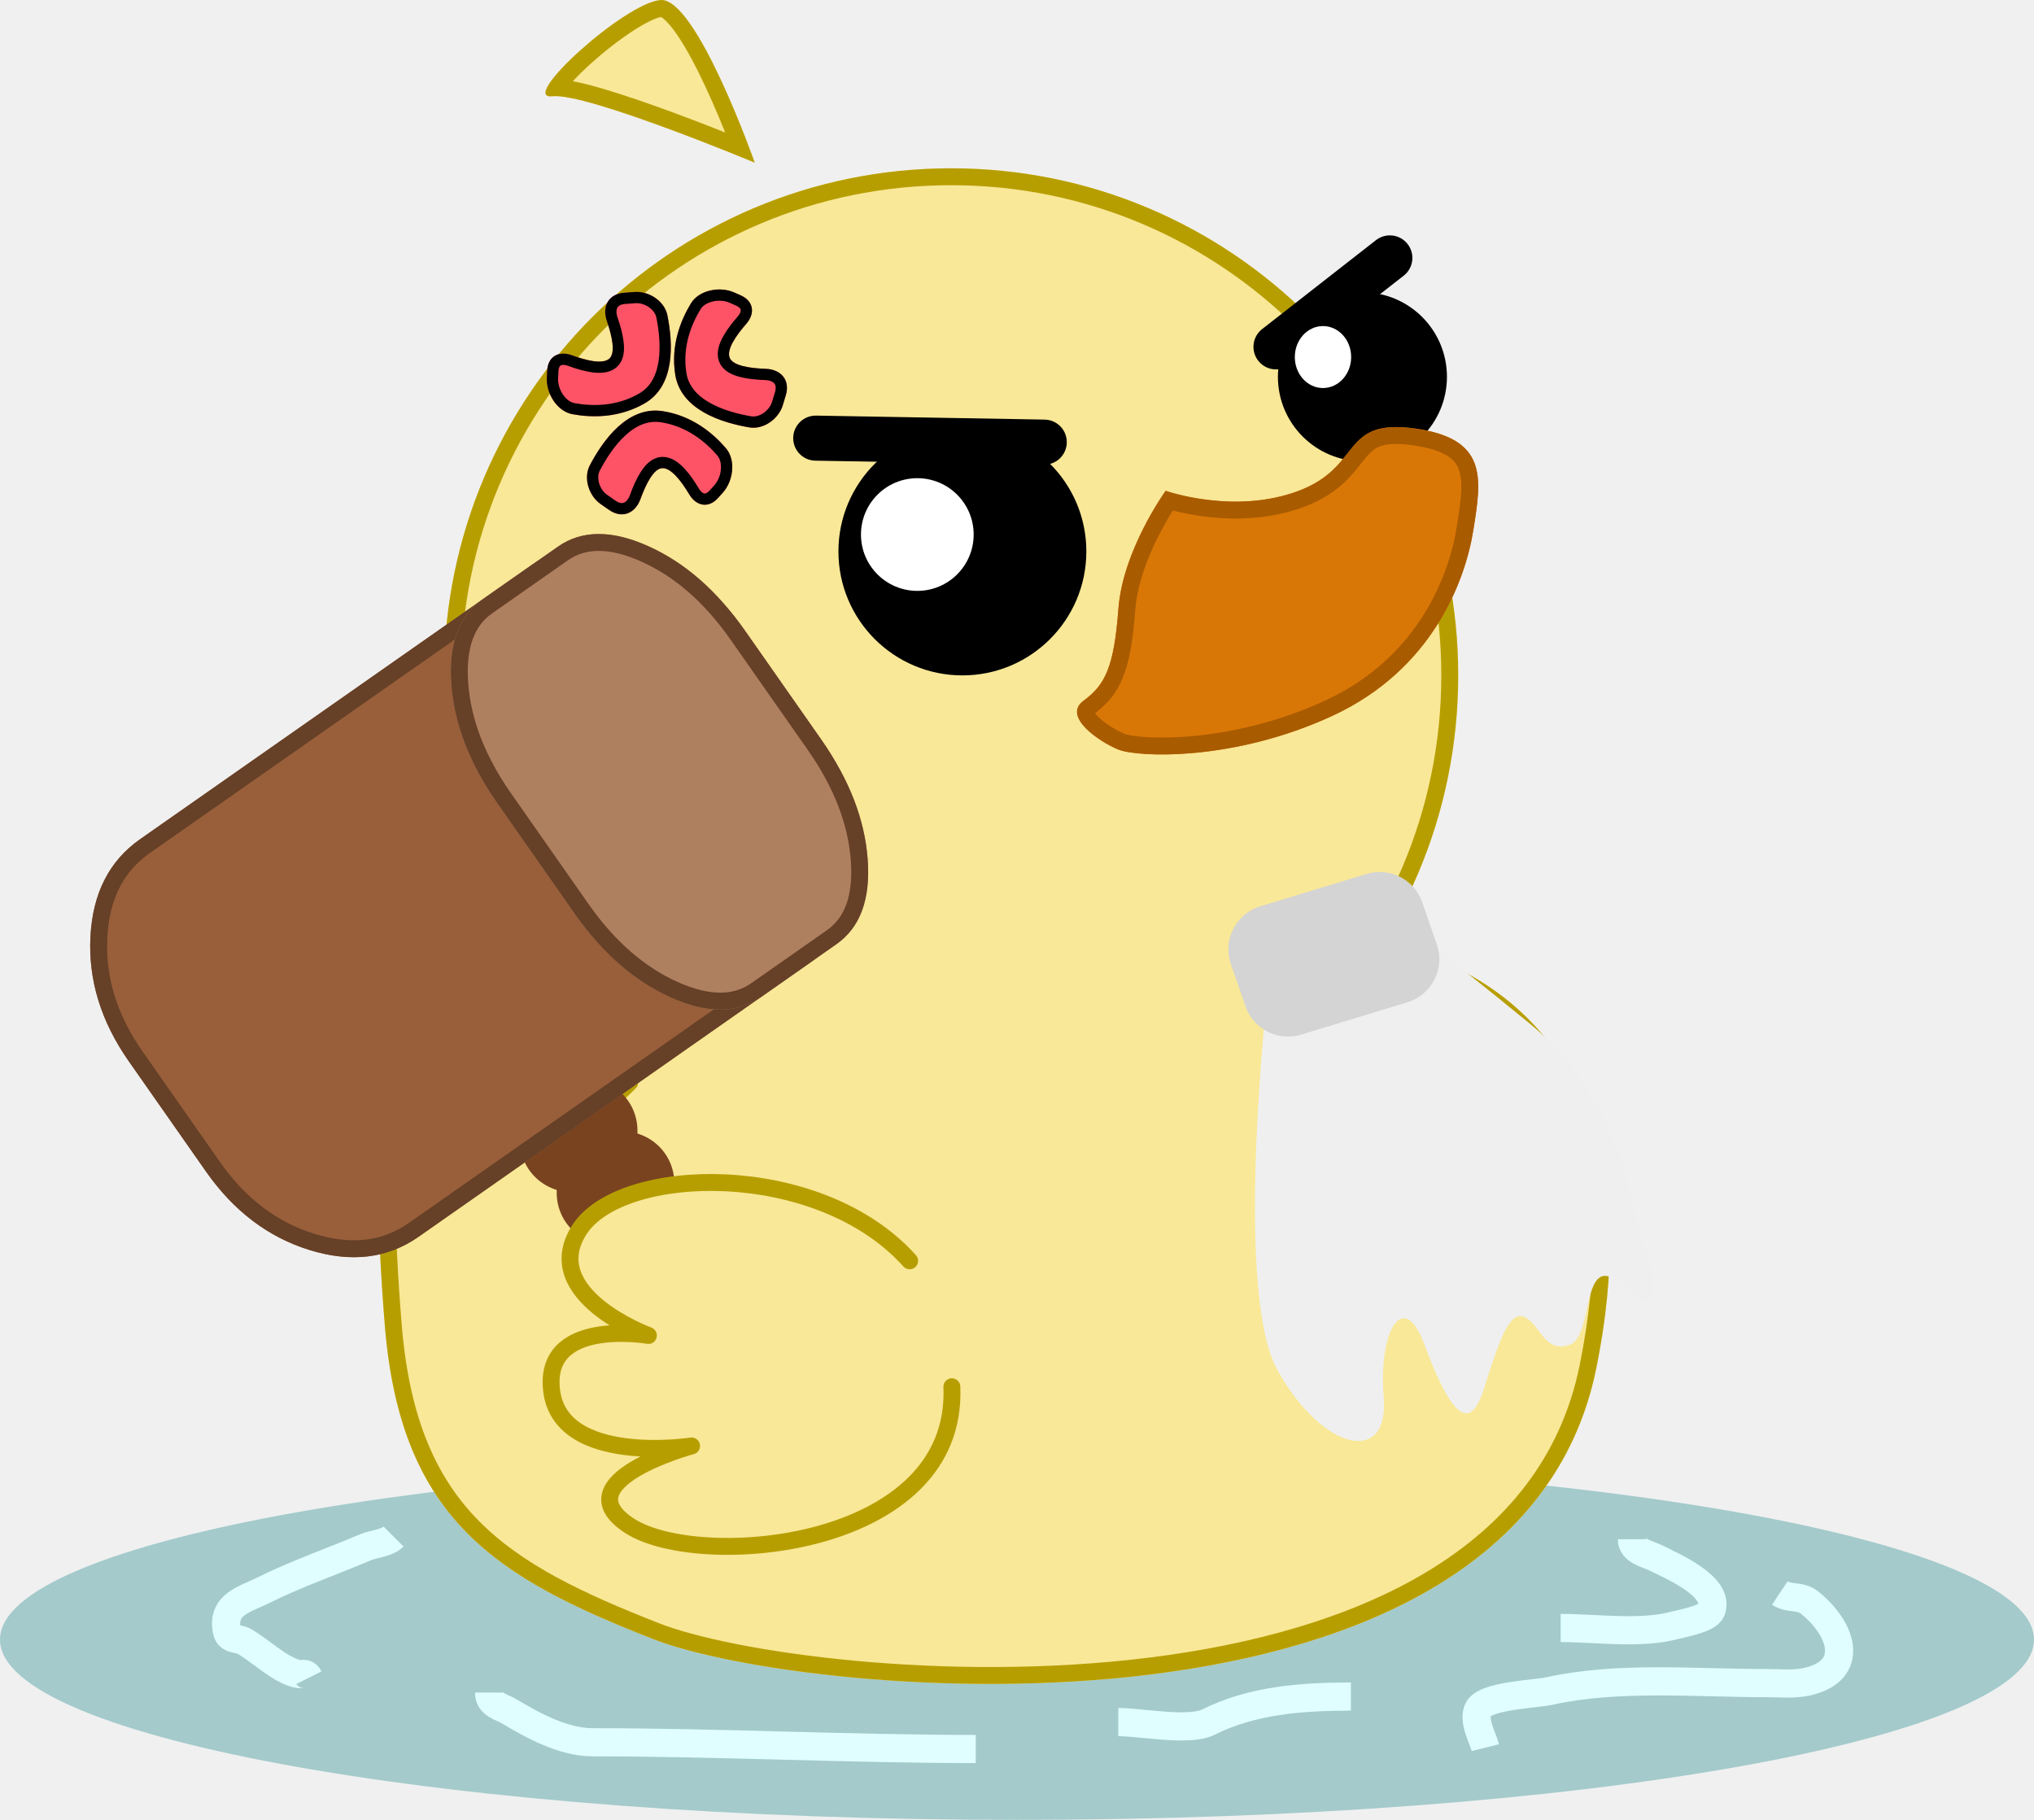
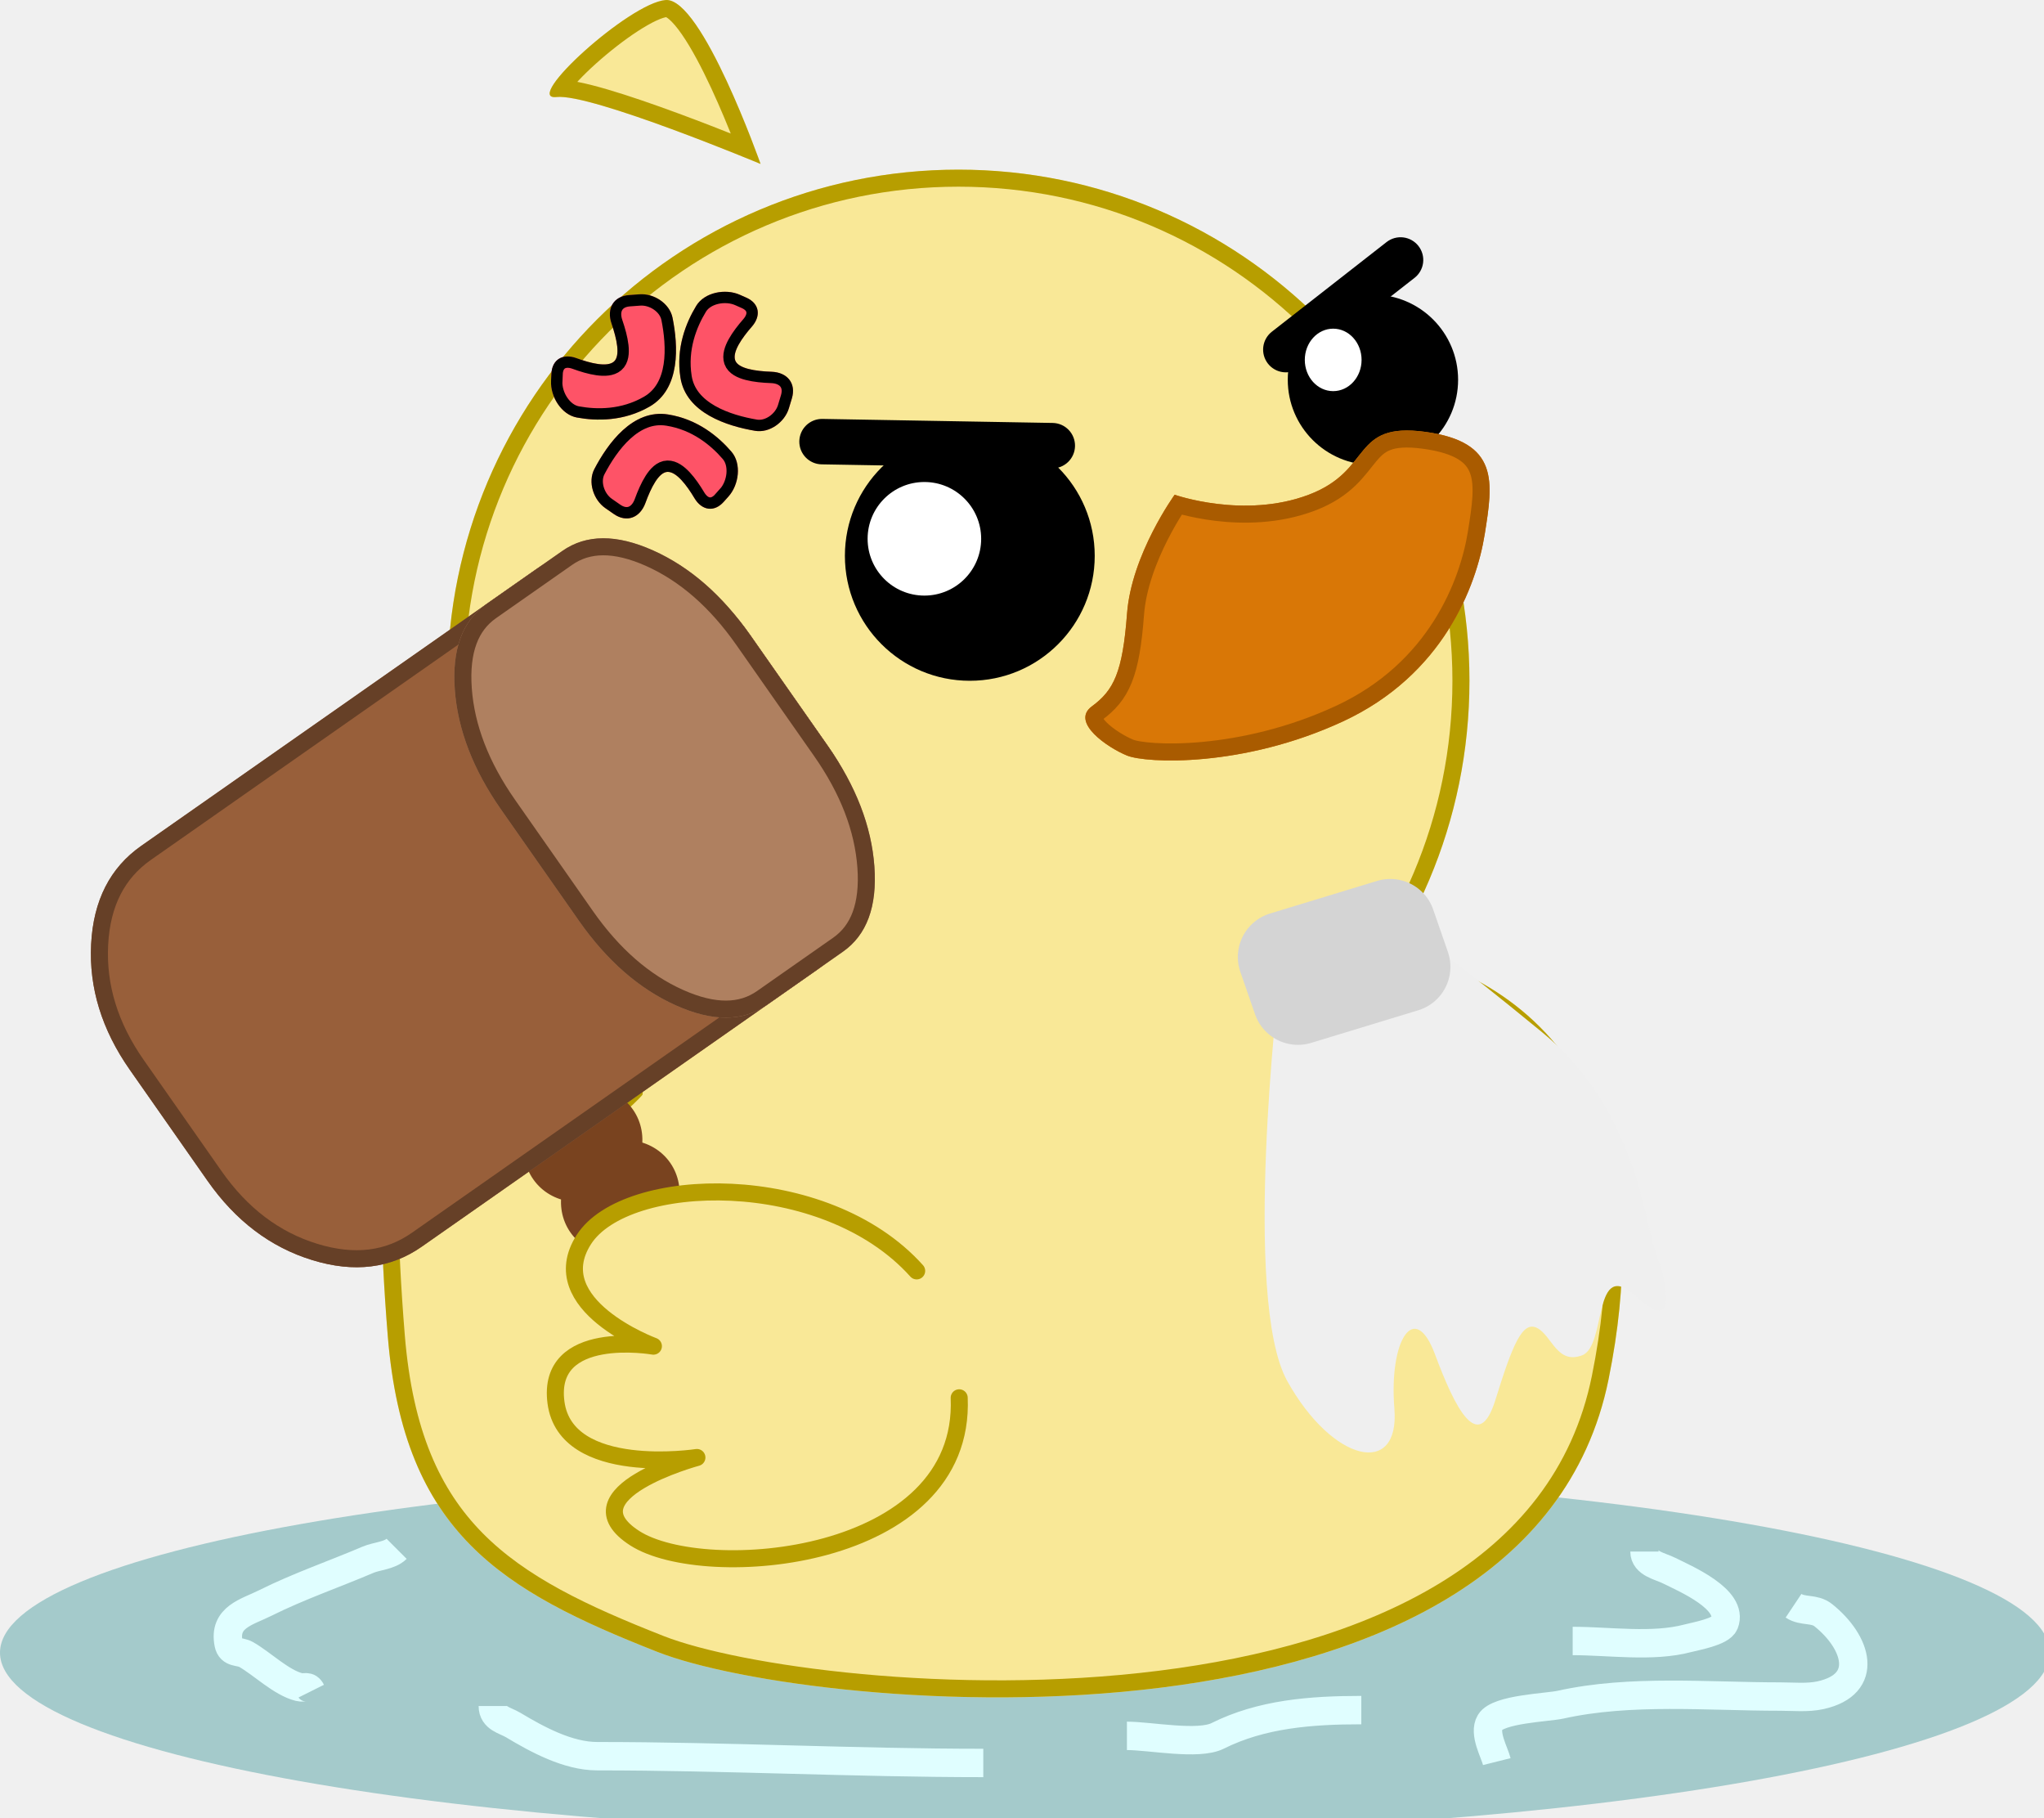
- <svg xmlns="http://www.w3.org/2000/svg" xmlns:xlink="http://www.w3.org/1999/xlink" width="361px" height="323px" viewBox="0 0 361 323" version="1.1">
+ <svg xmlns="http://www.w3.org/2000/svg" xmlns:xlink="http://www.w3.org/1999/xlink" preserveAspectRatio="xMinYMin meet" viewBox="0 0 360 320" width="360" height="320">
  <defs>
-     <path d="M239.166 167.256C239.166 167.256 292.507 172.859 278.309 242.872C264.111 312.885 138.153 301.624 110.808 290.872C83.463 280.12 66.148 269.958 63.308 235.372C60.467 200.786 63.308 181.371 63.308 181.371C63.308 181.371 86.505 212.414 106.308 190.372C126.111 168.329 239.166 167.256 239.166 167.256Z" id="path_1" />
-     <path d="M0 119.871C0 70.166 40.294 29.871 90 29.871C139.706 29.871 180 70.166 180 119.871C180 169.577 139.706 209.871 90 209.871C40.294 209.871 0 169.577 0 119.871Z" id="path_2" />
-     <path d="M55.147 28.87C55.147 28.87 25.308 16.413 19.196 17.085C13.085 17.758 32.059 0.502 38.428 0.006C44.797 -0.489 55.147 28.87 55.147 28.87Z" id="path_3" />
-     <path d="M33.48 2.028L34.644 2.542C36.948 3.558 37.278 5.736 35.621 7.631C33.871 9.633 32.154 12.092 32.677 13.574C33.194 15.037 36.252 15.491 39.075 15.588C41.858 15.684 43.461 17.623 42.657 20.29L42.132 22.027C41.393 24.477 38.712 26.414 36.189 25.987C31.264 25.154 24.025 22.87 23.035 16.62C22.209 11.406 24.009 6.951 25.823 3.969C27.266 1.6 30.942 0.908 33.48 2.028Z" id="path_4" />
-     <path d="M31.499 37.548L30.651 38.497C28.972 40.374 26.799 40.015 25.508 37.853C24.145 35.571 22.337 33.177 20.766 33.217C19.215 33.257 17.839 36.024 16.874 38.679C15.922 41.297 13.582 42.222 11.295 40.633L9.805 39.597C7.703 38.137 6.69 34.988 7.875 32.721C10.189 28.295 14.599 22.116 20.849 23.106C26.062 23.931 29.744 27.019 32.019 29.667C33.827 31.771 33.349 35.48 31.499 37.548Z" id="path_5" />
-     <path d="M0.246 17.194L0.308 15.923C0.432 13.408 2.346 12.319 4.71 13.187C7.206 14.103 10.117 14.825 11.313 13.805C12.494 12.798 11.821 9.782 10.9 7.111C9.993 4.478 11.229 2.286 14.007 2.082L15.817 1.949C18.368 1.761 21.137 3.57 21.643 6.079C22.63 10.975 23.092 18.551 17.612 21.716C13.041 24.355 8.236 24.272 4.803 23.646C2.073 23.148 0.11 19.965 0.246 17.194Z" id="path_6" />
-     <path d="M128.079 87.112C128.079 87.112 120.473 97.624 119.692 108.038C118.912 118.452 117.332 121.551 113.5 124.371C109.668 127.192 116.334 131.676 119.692 133.039C123.051 134.401 140.037 135.209 157.693 127.039C175.348 118.868 181.231 103.225 182.693 94.038C184.155 84.851 185.316 77.807 172.193 76.038C159.069 74.269 163.099 82.797 151.693 87.112C140.286 91.426 128.079 87.112 128.079 87.112Z" id="path_7" />
-     <path d="M0 43.075L0 31.138C0 22.54 2.369 15.2 7.106 9.12C11.843 3.04 17.562 6.10352e-05 24.261 6.10352e-05L109.149 6.10352e-05C115.849 6.10352e-05 121.567 3.04 126.305 9.12C131.042 15.2 133.411 22.54 133.411 31.138L133.411 55.011C133.411 63.61 131.042 70.949 126.305 77.029C121.567 83.109 115.849 86.149 109.149 86.149L24.261 86.149C17.562 86.149 11.843 83.109 7.106 77.029C2.369 70.949 0 63.61 0 55.011L0 43.075Z" id="path_8" />
-     <path d="M79.847 43.075L79.847 31.138C79.847 22.54 81.663 15.2 85.296 9.12C88.93 3.04 93.315 0 98.453 0L114.804 0C119.942 0 124.328 3.04 127.961 9.12C131.594 15.2 133.411 22.54 133.411 31.138L133.411 55.011C133.411 63.61 131.594 70.949 127.961 77.029C124.328 83.109 119.942 86.149 114.804 86.149L98.453 86.149C93.315 86.149 88.93 83.109 85.296 77.029C81.663 70.949 79.847 63.61 79.847 55.011L79.847 43.075Z" id="path_9" />
-     <clipPath id="clip_1">
-       <use xlink:href="#path_1" />
+     <clipPath id="j">
+       <use xlink:href="#a" />
    </clipPath>
-     <clipPath id="clip_2">
-       <use xlink:href="#path_2" />
+     <clipPath id="r">
+       <use xlink:href="#i" />
    </clipPath>
-     <clipPath id="clip_3">
-       <use xlink:href="#path_3" />
+     <clipPath id="q">
+       <use xlink:href="#h" />
    </clipPath>
-     <clipPath id="clip_4">
-       <use xlink:href="#path_4" />
+     <clipPath id="p">
+       <use xlink:href="#g" />
    </clipPath>
-     <clipPath id="clip_5">
-       <use xlink:href="#path_5" />
+     <clipPath id="o">
+       <use xlink:href="#f" />
    </clipPath>
-     <clipPath id="clip_6">
-       <use xlink:href="#path_6" />
+     <clipPath id="n">
+       <use xlink:href="#e" />
    </clipPath>
-     <clipPath id="clip_7">
-       <use xlink:href="#path_7" />
+     <clipPath id="m">
+       <use xlink:href="#d" />
    </clipPath>
-     <clipPath id="clip_8">
-       <use xlink:href="#path_8" />
+     <clipPath id="l">
+       <use xlink:href="#c" />
    </clipPath>
-     <clipPath id="clip_9">
-       <use xlink:href="#path_9" />
+     <clipPath id="k">
+       <use xlink:href="#b" />
    </clipPath>
+     <path d="M0 119.871c0-49.705 40.294-90 90-90s90 40.295 90 90c0 49.706-40.294 90-90 90s-90-40.294-90-90z" id="b" />
+     <path d="M79.847 43.075V31.138c0-8.598 1.816-15.938 5.45-22.018C88.93 3.04 93.314 0 98.453 0h16.351c5.138 0 9.524 3.04 13.157 9.12 3.633 6.08 5.45 13.42 5.45 22.018v23.873c0 8.599-1.817 15.938-5.45 22.018s-8.019 9.12-13.157 9.12h-16.35c-5.139 0-9.524-3.04-13.157-9.12-3.634-6.08-5.45-13.42-5.45-22.018V43.075z" id="i" />
+     <path d="M0 43.075V31.138C0 22.54 2.369 15.2 7.106 9.12S17.562 0 24.261 0h84.888c6.7 0 12.418 3.04 17.156 9.12 4.737 6.08 7.106 13.42 7.106 22.018v23.873c0 8.599-2.369 15.938-7.106 22.018-4.738 6.08-10.456 9.12-17.156 9.12H24.261c-6.7 0-12.418-3.04-17.155-9.12C2.369 70.95 0 63.61 0 55.011V43.075z" id="h" />
+     <path d="M128.079 87.112s-7.606 10.512-8.387 20.926c-.78 10.414-2.36 13.513-6.192 16.333-3.832 2.821 2.834 7.305 6.192 8.668 3.359 1.362 20.345 2.17 38.001-6 17.655-8.171 23.538-23.814 25-33 1.462-9.188 2.623-16.232-10.5-18-13.124-1.77-9.094 6.758-20.5 11.073-11.407 4.314-23.614 0-23.614 0z" id="g" />
+     <path d="m.246 17.194.062-1.271c.124-2.515 2.038-3.604 4.402-2.736 2.496.916 5.407 1.638 6.603.618 1.18-1.007.508-4.023-.413-6.694-.907-2.633.329-4.825 3.107-5.029l1.81-.133c2.551-.188 5.32 1.621 5.826 4.13.987 4.896 1.45 12.472-4.031 15.637-4.571 2.639-9.376 2.556-12.81 1.93C2.074 23.148.11 19.965.247 17.194z" id="f" />
+     <path d="m31.5 37.548-.85.949c-1.678 1.877-3.85 1.518-5.142-.644-1.363-2.282-3.171-4.676-4.742-4.636-1.551.04-2.927 2.807-3.892 5.462-.952 2.618-3.292 3.543-5.579 1.954l-1.49-1.036c-2.102-1.46-3.115-4.609-1.93-6.876 2.314-4.426 6.724-10.605 12.974-9.615 5.213.825 8.895 3.913 11.17 6.56 1.808 2.105 1.33 5.814-.52 7.882z" id="e" />
+     <path d="m33.48 2.028 1.164.514c2.304 1.016 2.634 3.194.977 5.09-1.75 2.001-3.467 4.46-2.944 5.942.517 1.463 3.575 1.917 6.398 2.014 2.783.096 4.386 2.035 3.581 4.702l-.524 1.738c-.74 2.449-3.42 4.386-5.943 3.959-4.925-.833-12.164-3.117-13.154-9.367-.826-5.214.974-9.67 2.788-12.65C27.266 1.6 30.942.907 33.48 2.027z" id="d" />
+     <path d="M55.147 28.87s-29.839-12.457-35.95-11.785C13.084 17.758 32.06.502 38.427.006 44.797-.489 55.147 28.87 55.147 28.87z" id="c" />
+     <path d="M239.166 167.256s53.341 5.603 39.143 75.616-140.156 58.752-167.501 48c-27.346-10.752-44.66-20.914-47.5-55.5-2.84-34.586 0-54.001 0-54.001s23.197 31.043 43 9.001c19.803-22.043 132.858-23.116 132.858-23.116z" id="a" />
  </defs>
-   <g id="Group">
-     <g id="Agua" transform="translate(0 259)">
-       <path d="M0 32C0 14.327 80.813 0 180.5 0C280.187 0 361 14.327 361 32C361 49.673 280.187 64 180.5 64C80.813 64 0 49.673 0 32Z" id="Oval" fill="#A4CACB" fill-rule="evenodd" stroke="none" />
-       <g id="Group" transform="translate(40.12933 13.71603)">
-         <path d="M29.725 0C28.52 1.204 26.168 1.286 24.714 1.909C18.954 4.378 12.485 6.592 6.577 9.545C3.385 11.142 -0.806 12.004 0.134 16.704C0.489 18.478 2.038 17.928 3.237 18.613C6.034 20.212 9.406 23.556 12.543 24.341C13.492 24.578 14.141 23.957 14.691 25.057" id="Vector" fill="none" fill-rule="evenodd" stroke="#E0FEFF" stroke-width="5" />
-         <path d="M46.668 27.682C46.668 29.874 48.845 30.181 50.248 31.023C54.529 33.591 59.926 36.511 65.043 36.511C87.649 36.511 110.438 37.704 133.054 37.704" id="Vector" fill="none" fill-rule="evenodd" stroke="#E0FEFF" stroke-width="5" />
-         <path d="M158.349 32.932C162.438 32.932 170.917 34.642 174.338 32.932C182.028 29.087 190.697 28.398 199.633 28.398" id="Vector" fill="none" fill-rule="evenodd" stroke="#E0FEFF" stroke-width="5" />
-         <path d="M223.497 37.466C223.089 35.837 221.145 32.477 222.303 30.545C223.71 28.201 232.423 27.952 234.712 27.443C247.025 24.707 260.658 26.011 273.371 26.011C275.693 26.011 278.241 26.281 280.53 25.773C289.219 23.842 286.959 16.454 281.008 11.693C279.395 10.403 277.407 11.122 275.758 10.023" id="Vector" fill="none" fill-rule="evenodd" stroke="#E0FEFF" stroke-width="5" />
-         <path d="M249.508 0.477C249.508 2.604 252.253 3.043 253.803 3.818C256.628 5.231 265.284 8.883 263.587 13.125C262.988 14.623 258.497 15.389 257.144 15.75C250.96 17.399 243.315 16.227 236.86 16.227" id="Vector" fill="none" fill-rule="evenodd" stroke="#E0FEFF" stroke-width="5" />
+   <path d="M0 291c0-17.673 80.813-32 180.5-32S361 273.327 361 291c0 17.673-80.813 32-180.5 32S0 308.673 0 291z" fill="#A4CACB" fill-rule="evenodd" />
+   <g fill="none" stroke="#E0FEFF" stroke-width="5">
+     <path d="M69.854 272.716c-1.204 1.204-3.557 1.286-5.011 1.91-5.76 2.468-12.228 4.682-18.136 7.635-3.193 1.597-7.383 2.46-6.443 7.16.354 1.773 1.903 1.223 3.102 1.909 2.797 1.598 6.17 4.943 9.307 5.727.948.237 1.598-.384 2.147.716M86.798 300.398c0 2.192 2.176 2.499 3.579 3.34 4.281 2.57 9.679 5.49 14.795 5.49 22.606 0 45.395 1.192 68.011 1.192M198.478 305.648c4.09 0 12.568 1.71 15.99 0 7.69-3.845 16.358-4.534 25.294-4.534M263.626 310.182c-.408-1.63-2.352-4.99-1.194-6.92 1.407-2.345 10.12-2.594 12.41-3.103 12.312-2.736 25.945-1.432 38.658-1.432 2.322 0 4.87.27 7.16-.238 8.688-1.931 6.428-9.319.477-14.08-1.613-1.29-3.6-.57-5.25-1.67M289.637 273.193c0 2.127 2.745 2.566 4.295 3.341 2.825 1.413 11.481 5.065 9.784 9.307-.599 1.498-5.09 2.264-6.443 2.625-6.184 1.649-13.829.477-20.284.477" />
+   </g>
+   <g>
+     <g transform="translate(5)">
+       <use fill="#F9E897" xlink:href="#a" fill-rule="evenodd" />
+       <g clip-path="url(#j)">
+         <use xlink:href="#a" fill="none" stroke="#B79E00" stroke-width="6" />
      </g>
    </g>
-     <g id="Patito" transform="translate(4.999988 0)">
-       <g id="cuerpo">
-         <use stroke="none" fill="#F9E897" xlink:href="#path_1" fill-rule="evenodd" />
-         <g clip-path="url(#clip_1)">
-           <use xlink:href="#path_1" fill="none" stroke="#B79E00" stroke-width="6" />
+     <g transform="translate(78.808)">
+       <use fill="#F9E897" xlink:href="#b" fill-rule="evenodd" />
+       <g clip-path="url(#k)">
+         <use xlink:href="#b" fill="none" stroke="#B79E00" stroke-width="6" />
+       </g>
+     </g>
+     <g transform="translate(78.808)">
+       <use fill="#F9E897" xlink:href="#c" fill-rule="evenodd" />
+       <g clip-path="url(#l)">
+         <use xlink:href="#c" fill="none" stroke="#B79E00" stroke-width="6" />
+       </g>
+     </g>
+     <path d="M111.512 208.828 254.5 215l-9-56.5-132 31-1.988 19.328z" fill="#F9E897" fill-rule="evenodd" />
+     <g transform="translate(96.808 49.871)">
+       <use fill="#FE5367" xlink:href="#d" fill-rule="evenodd" />
+       <g clip-path="url(#m)">
+         <use xlink:href="#d" fill="none" stroke="#000" stroke-width="4" />
+       </g>
+     </g>
+     <g transform="translate(96.808 49.871)">
+       <use fill="#FE5367" xlink:href="#e" fill-rule="evenodd" />
+       <g clip-path="url(#n)">
+         <use xlink:href="#e" fill="none" stroke="#000" stroke-width="4" />
+       </g>
+     </g>
+     <g transform="translate(96.808 49.871)">
+       <use fill="#FE5367" xlink:href="#f" fill-rule="evenodd" />
+       <g clip-path="url(#o)">
+         <use xlink:href="#f" fill="none" stroke="#000" stroke-width="4" />
+       </g>
+     </g>
+     <g fill-rule="evenodd">
+       <path d="m144.847 73.764 40.562.708q.196.003.391.026.195.022.387.064t.38.102q.186.06.366.139.18.078.352.174.172.095.333.207.161.112.31.24.15.126.287.268.136.141.258.295t.229.32q.106.164.195.34.09.174.162.357.072.182.126.371.053.19.088.383.035.193.051.389.016.195.013.392v.004q-.004.196-.027.391-.022.195-.064.387t-.102.38q-.06.186-.139.366-.078.18-.173.352-.096.171-.208.333-.112.161-.24.31-.126.15-.268.287-.141.136-.295.258t-.32.228q-.164.107-.34.196-.174.09-.357.162-.182.072-.371.126-.19.053-.383.088-.193.035-.389.051-.195.016-.392.012l-40.562-.708q-.196-.003-.391-.026-.195-.022-.387-.064t-.38-.102q-.186-.06-.366-.139-.18-.078-.352-.174-.172-.095-.333-.207-.161-.112-.311-.24-.15-.126-.286-.268-.137-.141-.258-.295-.122-.154-.229-.32-.106-.164-.195-.34-.09-.174-.162-.357-.072-.183-.126-.371-.053-.19-.088-.383-.035-.193-.051-.389-.016-.195-.013-.392v-.004q.004-.196.027-.391.022-.195.064-.387t.102-.38q.06-.186.138-.366.079-.18.174-.352.096-.171.208-.333.112-.161.24-.31.126-.15.268-.287.14-.136.295-.258.154-.122.32-.228.164-.107.34-.196.174-.09.357-.162.182-.072.371-.126.19-.053.383-.088.193-.035.389-.051.195-.016.392-.012z" />
+       <path d="M148.808 97.871c0-12.15 9.85-22 22-22s22 9.85 22 22-9.85 22-22 22-22-9.85-22-22z" />
+       <path d="M152.808 94.871c0-5.522 4.477-10 10-10s10 4.478 10 10c0 5.523-4.477 10-10 10s-10-4.477-10-10z" fill="#FFF" />
+       <g>
+         <path d="m224.002 58.41 20.21-15.789q.154-.12.32-.226.166-.105.341-.193.175-.089.359-.16.183-.07.372-.123.19-.052.383-.086.193-.034.39-.048.195-.015.392-.01.196.005.39.029.196.023.387.066.192.043.379.105.186.061.366.14.18.08.35.177.171.097.332.21.16.113.31.241.148.128.284.27.135.143.256.297l.002.003q.121.155.227.321.105.166.193.341.089.176.16.359.07.183.123.372.052.19.086.383.033.194.048.39.015.195.01.392-.005.196-.029.391t-.067.387q-.043.191-.104.378-.062.186-.141.366-.08.18-.176.35-.097.172-.21.332-.113.16-.241.31-.128.148-.27.284-.143.135-.298.256l-20.208 15.79q-.155.12-.32.225-.167.105-.342.194-.176.088-.359.159-.183.07-.372.123-.19.053-.383.086-.194.034-.39.049-.195.014-.392.01-.196-.005-.391-.03-.195-.023-.387-.066-.191-.043-.378-.104-.186-.062-.366-.141-.18-.08-.35-.177-.171-.096-.332-.21-.16-.112-.31-.24-.148-.129-.284-.271-.135-.142-.256-.297l-.003-.003q-.12-.155-.226-.32-.105-.167-.193-.342-.089-.175-.16-.359-.07-.183-.123-.372-.052-.19-.086-.383-.034-.193-.048-.39-.015-.195-.01-.391.005-.197.029-.392t.066-.386q.043-.192.105-.378.061-.187.14-.367.08-.18.177-.35.097-.171.21-.332.113-.16.241-.31.128-.148.27-.284.143-.135.297-.256z" />
+         <path d="M226.808 66.871c0-8.284 6.716-15 15-15 8.284 0 15 6.716 15 15 0 8.285-6.716 15-15 15-8.284 0-15-6.715-15-15z" />
+         <path d="M229.808 63.371c0-3.037 2.238-5.5 5-5.5 2.761 0 5 2.463 5 5.5 0 3.038-2.239 5.5-5 5.5-2.762 0-5-2.462-5-5.5z" fill="#FFF" />
+       </g>
+     </g>
+     <g transform="translate(78.808)">
+       <use fill="#D97706" xlink:href="#g" fill-rule="evenodd" />
+       <g clip-path="url(#p)">
+         <use xlink:href="#g" fill="none" stroke="#A95B00" stroke-width="6" />
+       </g>
+     </g>
+     <g>
+       <path d="M131.122 223.428c3.123 4.461 1.727 10.829-3.12 14.222-4.846 3.394-11.307 2.528-14.431-1.933-3.108-4.438-1.766-10.776 3.088-14.2 4.855-3.422 11.34-2.55 14.463 1.911z" fill="#79431F" fill-rule="evenodd" />
+       <path d="M124.573 214.076c3.124 4.461 1.727 10.829-3.12 14.222-4.846 3.394-11.307 2.528-14.43-1.933-3.108-4.438-1.767-10.777 3.088-14.2 4.854-3.423 11.338-2.55 14.462 1.911z" fill="#79431F" fill-rule="evenodd" />
+       <path d="M118.024 204.723c3.124 4.461 1.727 10.828-3.12 14.222-4.846 3.394-11.307 2.528-14.43-1.932-3.108-4.439-1.766-10.777 3.088-14.2s11.339-2.55 14.462 1.91z" fill="#79431F" fill-rule="evenodd" />
+       <path d="M111.476 195.37c3.123 4.462 1.727 10.829-3.12 14.223-4.846 3.393-11.307 2.528-14.431-1.933-3.108-4.438-1.766-10.777 3.088-14.2 4.855-3.423 11.34-2.55 14.463 1.91z" fill="#79431F" fill-rule="evenodd" />
+       <g transform="rotate(-35 260.757 73.5)">
+         <use fill="#985F3A" xlink:href="#h" fill-rule="evenodd" />
+         <g clip-path="url(#q)">
+           <use xlink:href="#h" fill="none" stroke="#664027" stroke-width="6" stroke-linecap="round" stroke-linejoin="round" />
        </g>
      </g>
-       <g id="cabeza" transform="translate(73.80782 0)">
-         <g id="Cabeza">
-           <use stroke="none" fill="#F9E897" xlink:href="#path_2" fill-rule="evenodd" />
-           <g clip-path="url(#clip_2)">
-             <use xlink:href="#path_2" fill="none" stroke="#B79E00" stroke-width="6" />
-           </g>
-         </g>
-         <g id="Vector">
-           <use stroke="none" fill="#F9E897" xlink:href="#path_3" fill-rule="evenodd" />
-           <g clip-path="url(#clip_3)">
-             <use xlink:href="#path_3" fill="none" stroke="#B79E00" stroke-width="6" />
-           </g>
-         </g>
-         <path d="M32.704 208.828L175.692 215L166.692 158.5L34.692 189.5L32.704 208.828Z" id="Fill" fill="#F9E897" fill-rule="evenodd" stroke="none" />
-         <g id="Enojo" transform="translate(18 49.87145)">
-           <g id="Rectangle">
-             <use stroke="none" fill="#FE5367" xlink:href="#path_4" fill-rule="evenodd" />
-             <g clip-path="url(#clip_4)">
-               <use xlink:href="#path_4" fill="none" stroke="#000000" stroke-width="4" />
-             </g>
-           </g>
-           <g id="Rectangle">
-             <use stroke="none" fill="#FE5367" xlink:href="#path_5" fill-rule="evenodd" />
-             <g clip-path="url(#clip_5)">
-               <use xlink:href="#path_5" fill="none" stroke="#000000" stroke-width="4" />
-             </g>
-           </g>
-           <g id="Rectangle">
-             <use stroke="none" fill="#FE5367" xlink:href="#path_6" fill-rule="evenodd" />
-             <g clip-path="url(#clip_6)">
-               <use xlink:href="#path_6" fill="none" stroke="#000000" stroke-width="4" />
-             </g>
-           </g>
-         </g>
-         <g id="Ojos" transform="translate(61.90184 40.15982)">
-           <g id="Ojo-izquierdo" transform="translate(0 33.53398)">
-             <path d="M4.137 0.07L44.699 0.778Q44.896 0.781 45.091 0.804Q45.286 0.827 45.478 0.868Q45.67 0.91 45.857 0.97Q46.044 1.03 46.224 1.109Q46.404 1.187 46.575 1.283Q46.747 1.378 46.908 1.49Q47.07 1.602 47.219 1.729Q47.369 1.857 47.505 1.998Q47.642 2.139 47.764 2.293Q47.886 2.447 47.992 2.612Q48.098 2.778 48.188 2.952Q48.277 3.127 48.349 3.31Q48.421 3.493 48.475 3.682Q48.529 3.871 48.564 4.064Q48.599 4.257 48.614 4.453Q48.63 4.649 48.627 4.845L48.627 4.849Q48.623 5.045 48.601 5.24Q48.578 5.436 48.536 5.627Q48.495 5.819 48.434 6.006Q48.374 6.193 48.296 6.373Q48.218 6.553 48.122 6.725Q48.026 6.897 47.914 7.058Q47.802 7.219 47.675 7.369Q47.548 7.519 47.407 7.655Q47.265 7.792 47.111 7.913Q46.957 8.035 46.792 8.142Q46.627 8.248 46.452 8.337Q46.277 8.427 46.095 8.499Q45.912 8.571 45.723 8.625Q45.534 8.678 45.341 8.713Q45.148 8.748 44.952 8.764Q44.756 8.78 44.56 8.777L3.997 8.069Q3.801 8.065 3.606 8.042Q3.411 8.02 3.219 7.978Q3.027 7.936 2.84 7.876Q2.653 7.816 2.473 7.738Q2.293 7.659 2.121 7.564Q1.95 7.468 1.788 7.356Q1.627 7.244 1.477 7.117Q1.328 6.99 1.191 6.848Q1.055 6.707 0.933 6.553Q0.811 6.399 0.705 6.234Q0.598 6.069 0.509 5.894Q0.419 5.719 0.347 5.536Q0.275 5.354 0.222 5.165Q0.168 4.976 0.133 4.783Q0.098 4.589 0.082 4.394Q0.066 4.198 0.07 4.001L0.07 3.997Q0.073 3.801 0.096 3.606Q0.119 3.411 0.16 3.219Q0.202 3.027 0.262 2.84Q0.323 2.653 0.401 2.473Q0.479 2.293 0.575 2.121Q0.67 1.95 0.782 1.788Q0.894 1.627 1.021 1.477Q1.149 1.328 1.29 1.191Q1.431 1.055 1.585 0.933Q1.739 0.811 1.904 0.705Q2.07 0.598 2.244 0.509Q2.419 0.419 2.602 0.347Q2.785 0.275 2.974 0.222Q3.163 0.168 3.356 0.133Q3.549 0.098 3.745 0.082Q3.941 0.066 4.137 0.07L4.137 0.07Z" id="Rectangle" fill="#000000" fill-rule="evenodd" stroke="none" />
-             <path d="M8.098 24.178C8.098 12.027 17.948 2.178 30.098 2.178C42.248 2.178 52.098 12.027 52.098 24.178C52.098 36.328 42.248 46.178 30.098 46.178C17.948 46.178 8.098 36.328 8.098 24.178Z" id="Oval" fill="#000000" fill-rule="evenodd" stroke="none" />
-             <path d="M12.098 21.178C12.098 15.655 16.575 11.178 22.098 11.178C27.621 11.178 32.098 15.655 32.098 21.178C32.098 26.701 27.621 31.178 22.098 31.178C16.575 31.178 12.098 26.701 12.098 21.178Z" id="Oval" fill="#FFFFFF" fill-rule="evenodd" stroke="none" />
-           </g>
-           <g id="Ojo-derecho" transform="translate(80.14226 0)">
-             <path d="M3.151 18.25L23.359 2.461Q23.514 2.341 23.68 2.235Q23.846 2.13 24.021 2.042Q24.197 1.953 24.38 1.883Q24.563 1.812 24.752 1.759Q24.942 1.707 25.135 1.673Q25.328 1.639 25.524 1.625Q25.72 1.61 25.917 1.615Q26.113 1.62 26.308 1.644Q26.503 1.668 26.695 1.711Q26.886 1.754 27.073 1.815Q27.259 1.877 27.439 1.956Q27.618 2.036 27.789 2.132Q27.96 2.229 28.121 2.342Q28.282 2.455 28.43 2.583Q28.579 2.711 28.715 2.854Q28.85 2.996 28.971 3.151L28.974 3.154Q29.095 3.308 29.2 3.474Q29.305 3.64 29.393 3.816Q29.482 3.991 29.552 4.174Q29.623 4.357 29.676 4.547Q29.728 4.736 29.762 4.929Q29.796 5.123 29.81 5.319Q29.825 5.515 29.82 5.711Q29.815 5.907 29.791 6.102Q29.767 6.297 29.724 6.489Q29.681 6.681 29.62 6.867Q29.558 7.054 29.479 7.233Q29.399 7.413 29.303 7.584Q29.206 7.755 29.093 7.915Q28.98 8.076 28.852 8.225Q28.724 8.374 28.581 8.509Q28.439 8.645 28.285 8.766L8.076 24.554Q7.921 24.675 7.755 24.78Q7.589 24.886 7.414 24.974Q7.238 25.062 7.055 25.133Q6.872 25.204 6.683 25.256Q6.494 25.309 6.3 25.343Q6.107 25.376 5.911 25.391Q5.715 25.405 5.518 25.401Q5.322 25.396 5.127 25.372Q4.932 25.348 4.741 25.305Q4.549 25.262 4.362 25.201Q4.176 25.139 3.996 25.06Q3.817 24.98 3.646 24.884Q3.475 24.787 3.314 24.674Q3.153 24.561 3.005 24.433Q2.856 24.304 2.72 24.162Q2.585 24.02 2.464 23.865L2.461 23.862Q2.341 23.707 2.235 23.541Q2.13 23.376 2.042 23.2Q1.953 23.025 1.883 22.842Q1.812 22.658 1.759 22.469Q1.707 22.28 1.673 22.086Q1.639 21.893 1.625 21.697Q1.61 21.501 1.615 21.305Q1.62 21.108 1.644 20.913Q1.668 20.718 1.711 20.527Q1.754 20.335 1.815 20.149Q1.877 19.962 1.956 19.782Q2.036 19.603 2.132 19.432Q2.229 19.261 2.342 19.1Q2.455 18.94 2.583 18.791Q2.711 18.642 2.854 18.507Q2.996 18.371 3.151 18.25L3.151 18.25Z" id="Rectangle" fill="#000000" fill-rule="evenodd" stroke="none" />
-             <path d="M5.956 26.712C5.956 18.427 12.672 11.712 20.956 11.712C29.24 11.712 35.956 18.427 35.956 26.712C35.956 34.996 29.24 41.712 20.956 41.712C12.672 41.712 5.956 34.996 5.956 26.712Z" id="Oval" fill="#000000" fill-rule="evenodd" stroke="none" />
-             <path d="M8.956 23.212C8.956 20.174 11.194 17.712 13.956 17.712C16.717 17.712 18.956 20.174 18.956 23.212C18.956 26.249 16.717 28.712 13.956 28.712C11.194 28.712 8.956 26.249 8.956 23.212Z" id="Oval" fill="#FFFFFF" fill-rule="evenodd" stroke="none" />
-           </g>
-         </g>
-         <g id="Pico">
-           <use stroke="none" fill="#D97706" xlink:href="#path_7" fill-rule="evenodd" />
-           <g clip-path="url(#clip_7)">
-             <use xlink:href="#path_7" fill="none" stroke="#A95B00" stroke-width="6" />
-           </g>
+       <g transform="rotate(-35 260.757 73.5)">
+         <use fill="#AF8060" xlink:href="#i" fill-rule="evenodd" />
+         <g clip-path="url(#r)">
+           <use xlink:href="#i" fill="none" stroke="#664027" stroke-width="6" stroke-linecap="round" stroke-linejoin="round" />
        </g>
      </g>
-       <g id="martillo" transform="matrix(0.819152 -0.5735765 0.5735765 0.819152 0 162.8563)">
-         <path d="M68.57 121.958C68.57 127.404 63.774 131.819 57.858 131.819C51.941 131.819 47.145 127.404 47.145 121.958C47.145 116.54 51.88 112.118 57.819 112.098C63.759 112.079 68.57 116.513 68.57 121.958L68.57 121.958Z" id="path3835" fill="#79431F" fill-rule="evenodd" stroke="none" />
-         <path d="M68.57 110.541C68.57 115.987 63.774 120.402 57.858 120.402C51.941 120.402 47.145 115.987 47.145 110.541C47.145 105.123 51.88 100.7 57.819 100.681C63.759 100.661 68.57 105.095 68.57 110.541L68.57 110.541Z" id="path3839" fill="#79431F" fill-rule="evenodd" stroke="none" />
-         <path d="M68.57 99.124C68.57 104.569 63.774 108.984 57.858 108.984C51.941 108.984 47.145 104.569 47.145 99.124C47.145 93.705 51.88 89.283 57.819 89.263C63.759 89.244 68.57 93.678 68.57 99.124L68.57 99.124Z" id="path3841" fill="#79431F" fill-rule="evenodd" stroke="none" />
-         <path d="M68.57 87.706C68.57 93.152 63.774 97.567 57.858 97.567C51.941 97.567 47.145 93.152 47.145 87.706C47.145 82.288 51.88 77.865 57.819 77.846C63.759 77.826 68.57 82.26 68.57 87.706L68.57 87.706Z" id="path3843" fill="#79431F" fill-rule="evenodd" stroke="none" />
-         <g id="rect3845">
-           <use stroke="none" fill="#985F3A" xlink:href="#path_8" fill-rule="evenodd" />
-           <g clip-path="url(#clip_8)">
-             <use xlink:href="#path_8" fill="none" stroke="#664027" stroke-width="6" stroke-linecap="round" stroke-linejoin="round" />
-           </g>
-         </g>
-         <g id="rect3847">
-           <use stroke="none" fill="#AF8060" xlink:href="#path_9" fill-rule="evenodd" />
-           <g clip-path="url(#clip_9)">
-             <use xlink:href="#path_9" fill="none" stroke="#664027" stroke-width="6" stroke-linecap="round" stroke-linejoin="round" />
-           </g>
-         </g>
-       </g>
-       <path d="M156.449 223.777C140.26 205.735 105.2 206.746 97.825 218.267C90.45 229.787 110.079 237.03 110.079 237.03C110.079 237.03 91.172 233.721 92.922 246.956C94.673 260.191 117.743 256.635 117.743 256.635C117.743 256.635 94.499 262.934 106.795 270.845C119.091 278.755 165.178 275.043 163.939 246.125" id="ala" fill="#F9E897" fill-rule="evenodd" stroke="#B79E00" stroke-width="3" stroke-linecap="round" stroke-linejoin="round" />
-       <g id="corbata" transform="translate(210.7339 152.8715)">
-         <path d="M9.525 20.32C9.525 20.32 2.962 75.945 10.998 90.328C19.034 104.712 30.832 107.287 29.853 95.166C28.873 83.044 33.42 75.999 36.985 85.552C40.55 95.104 44.644 103.304 47.651 93.604C50.659 83.905 52.412 79.597 55.019 80.973C57.625 82.35 58.499 87.422 62.91 85.774C67.322 84.125 64.667 68.233 72.471 75.447C80.275 82.661 77.578 72.101 75.735 67.171C73.892 62.241 72.439 42.501 55.961 28.957C39.482 15.414 32.972 11 32.972 11L9.525 20.32Z" id="Vector" fill="#EFEFEF" fill-rule="evenodd" stroke="none" />
-         <path d="M7.951 7.981L26.798 2.243Q26.982 2.187 27.167 2.14Q27.353 2.093 27.541 2.055Q27.729 2.017 27.918 1.988Q28.107 1.959 28.298 1.939Q28.488 1.919 28.68 1.908Q28.871 1.898 29.063 1.896Q29.254 1.895 29.446 1.902Q29.637 1.91 29.828 1.927Q30.019 1.943 30.209 1.969Q30.399 1.995 30.587 2.03Q30.776 2.065 30.962 2.109Q31.148 2.153 31.333 2.206Q31.517 2.258 31.698 2.32Q31.88 2.381 32.058 2.452Q32.236 2.522 32.411 2.6Q32.586 2.679 32.757 2.766Q32.927 2.853 33.094 2.948Q33.26 3.043 33.422 3.146Q33.584 3.249 33.74 3.359Q33.897 3.469 34.048 3.587Q34.199 3.705 34.344 3.83Q34.489 3.955 34.629 4.087Q34.768 4.218 34.9 4.357Q35.033 4.495 35.159 4.639Q35.285 4.784 35.404 4.934Q35.523 5.084 35.634 5.24Q35.746 5.396 35.849 5.557Q35.953 5.718 36.05 5.884Q36.146 6.05 36.234 6.22Q36.322 6.39 36.401 6.564Q36.481 6.738 36.553 6.916Q36.624 7.094 36.687 7.275L39.277 14.745Q39.343 14.935 39.399 15.128Q39.455 15.321 39.502 15.517Q39.548 15.713 39.585 15.911Q39.622 16.108 39.648 16.308Q39.675 16.507 39.691 16.708Q39.708 16.908 39.714 17.109Q39.721 17.31 39.717 17.511Q39.714 17.713 39.7 17.913Q39.686 18.114 39.662 18.314Q39.638 18.514 39.605 18.712Q39.571 18.91 39.527 19.106Q39.483 19.303 39.429 19.497Q39.376 19.691 39.313 19.881Q39.249 20.073 39.177 20.26Q39.104 20.448 39.022 20.631Q38.94 20.815 38.848 20.994Q38.757 21.174 38.657 21.348Q38.557 21.522 38.448 21.692Q38.339 21.861 38.222 22.024Q38.105 22.188 37.98 22.345Q37.855 22.503 37.722 22.654Q37.589 22.805 37.448 22.949Q37.308 23.093 37.16 23.23Q37.013 23.367 36.859 23.496Q36.705 23.625 36.544 23.747Q36.384 23.868 36.217 23.981Q36.051 24.094 35.879 24.199Q35.707 24.303 35.531 24.399Q35.354 24.495 35.172 24.582Q34.991 24.669 34.805 24.746Q34.62 24.824 34.43 24.892Q34.241 24.96 34.049 25.019L15.202 30.757Q15.018 30.813 14.833 30.86Q14.647 30.907 14.459 30.945Q14.271 30.983 14.082 31.012Q13.893 31.041 13.702 31.061Q13.511 31.081 13.32 31.091Q13.129 31.102 12.937 31.104Q12.746 31.105 12.554 31.098Q12.363 31.09 12.172 31.073Q11.981 31.057 11.791 31.031Q11.601 31.005 11.413 30.97Q11.225 30.935 11.038 30.891Q10.851 30.847 10.667 30.794Q10.483 30.742 10.302 30.68Q10.12 30.619 9.942 30.548Q9.764 30.478 9.589 30.399Q9.414 30.321 9.243 30.234Q9.073 30.147 8.906 30.052Q8.74 29.957 8.578 29.854Q8.416 29.751 8.26 29.641Q8.103 29.53 7.952 29.413Q7.801 29.295 7.656 29.17Q7.51 29.045 7.371 28.913Q7.232 28.782 7.1 28.643Q6.967 28.505 6.841 28.361Q6.715 28.216 6.596 28.066Q6.477 27.916 6.366 27.76Q6.254 27.604 6.15 27.443Q6.047 27.282 5.95 27.116Q5.854 26.95 5.766 26.78Q5.678 26.61 5.598 26.436Q5.519 26.262 5.447 26.084Q5.376 25.906 5.313 25.725L2.723 18.255Q2.657 18.065 2.601 17.872Q2.545 17.679 2.498 17.483Q2.452 17.287 2.415 17.089Q2.378 16.892 2.352 16.692Q2.325 16.493 2.309 16.292Q2.292 16.092 2.286 15.891Q2.279 15.69 2.283 15.489Q2.286 15.287 2.3 15.087Q2.314 14.886 2.338 14.686Q2.362 14.486 2.396 14.288Q2.429 14.09 2.473 13.893Q2.517 13.697 2.571 13.503Q2.624 13.309 2.687 13.118Q2.751 12.928 2.823 12.74Q2.896 12.552 2.978 12.369Q3.06 12.185 3.152 12.006Q3.243 11.826 3.343 11.652Q3.443 11.477 3.552 11.308Q3.661 11.139 3.778 10.976Q3.895 10.812 4.02 10.655Q4.145 10.497 4.278 10.346Q4.411 10.195 4.552 10.051Q4.692 9.907 4.84 9.77Q4.987 9.633 5.141 9.504Q5.295 9.375 5.456 9.254Q5.616 9.132 5.783 9.019Q5.949 8.906 6.121 8.801Q6.293 8.697 6.469 8.601Q6.646 8.505 6.828 8.418Q7.009 8.331 7.195 8.254Q7.38 8.176 7.57 8.108Q7.759 8.04 7.951 7.981L7.951 7.981Z" id="Rectangle" fill="#D4D4D4" fill-rule="evenodd" stroke="none" />
-       </g>
+     </g>
+     <path d="M161.449 223.777c-16.189-18.042-51.249-17.031-58.624-5.51-7.375 11.52 12.254 18.763 12.254 18.763s-18.907-3.309-17.157 9.926c1.751 13.235 24.821 9.679 24.821 9.679s-23.244 6.299-10.948 14.21c12.296 7.91 58.383 4.198 57.144-24.72" fill="#F9E897" fill-rule="evenodd" stroke="#B79E00" stroke-width="3" stroke-linecap="round" stroke-linejoin="round" />
+     <g fill-rule="evenodd">
+       <path d="M225.26 173.191s-6.564 55.625 1.472 70.009c8.036 14.383 19.834 16.958 18.855 4.837-.98-12.121 3.567-19.167 7.132-9.614 3.565 9.553 7.659 17.752 10.666 8.053 3.008-9.7 4.76-14.008 7.368-12.631 2.606 1.376 3.48 6.449 7.891 4.8 4.412-1.648 1.757-17.54 9.561-10.326 7.804 7.213 5.107-3.347 3.264-8.276-1.843-4.93-3.296-24.67-19.774-38.214-16.479-13.544-22.99-17.958-22.99-17.958l-23.446 9.32z" fill="#EFEFEF" />
+       <path d="m223.685 160.852 18.847-5.738q.183-.056.37-.103.185-.047.373-.085.188-.038.377-.067.19-.029.38-.048.19-.02.382-.031.191-.01.383-.012.191-.002.383.006.191.007.382.024.19.017.38.043.19.026.379.06.188.035.375.08.186.043.37.096.185.053.366.114.182.062.36.132t.353.149q.175.079.346.165.17.087.337.182.166.095.328.198.162.103.318.213.157.11.308.229.15.118.296.242.145.125.285.257.139.132.271.27.133.138.259.283.126.144.245.295.119.15.23.306.112.156.215.317.104.16.2.326.097.166.185.336t.167.345q.08.174.152.352.07.177.134.358l2.59 7.47q.066.19.122.384.056.193.103.388.046.196.083.394.037.198.063.397.027.2.043.4.017.2.023.402.007.2.003.402-.004.201-.017.402-.014.2-.038.4t-.058.398q-.033.199-.077.395t-.098.39q-.053.194-.116.385-.064.191-.136.379-.073.187-.155.37-.082.184-.174.364-.091.179-.191.353-.1.175-.209.344-.109.17-.226.333t-.242.32q-.125.158-.258.31-.133.15-.274.294-.14.144-.288.281-.147.137-.301.266-.154.13-.315.251-.16.121-.327.234-.166.114-.338.218-.172.105-.349.2-.176.097-.358.183-.181.087-.367.165-.185.077-.375.146-.189.068-.381.126l-18.847 5.739q-.184.055-.37.102-.185.047-.373.085-.188.038-.377.067-.19.03-.38.05-.19.02-.382.03-.191.01-.383.012-.191.002-.383-.006-.191-.007-.382-.024t-.381-.043q-.19-.026-.378-.06-.189-.036-.375-.08-.187-.043-.37-.096-.185-.053-.366-.115-.182-.061-.36-.131-.179-.07-.353-.149-.175-.079-.346-.166-.17-.086-.337-.181-.166-.095-.328-.198-.162-.103-.318-.214-.157-.11-.308-.228-.151-.118-.296-.243-.146-.125-.285-.256-.139-.132-.272-.27-.132-.139-.258-.283-.126-.144-.245-.295-.119-.15-.23-.306-.112-.156-.216-.317-.104-.16-.2-.326-.096-.166-.184-.336t-.168-.345q-.08-.174-.15-.352-.072-.178-.135-.359l-2.59-7.47q-.066-.19-.122-.383-.057-.193-.103-.389-.047-.195-.083-.393-.037-.198-.063-.397-.027-.2-.043-.4-.017-.2-.023-.402-.007-.2-.003-.402.003-.201.017-.402.014-.2.038-.4t.057-.398q.034-.199.078-.395t.097-.39q.054-.194.117-.385.064-.191.136-.379.073-.187.155-.37.082-.184.174-.364.09-.179.19-.354.101-.174.21-.343.109-.17.226-.333.117-.164.242-.32.125-.158.258-.31.133-.15.274-.294.14-.144.288-.281.147-.137.301-.266.154-.13.315-.251.16-.121.327-.235.166-.113.338-.217.171-.105.348-.2.177-.097.359-.183.181-.087.367-.165.185-.078.375-.146.189-.068.381-.127z" fill="#D4D4D4" />
    </g>
  </g>
</svg>
